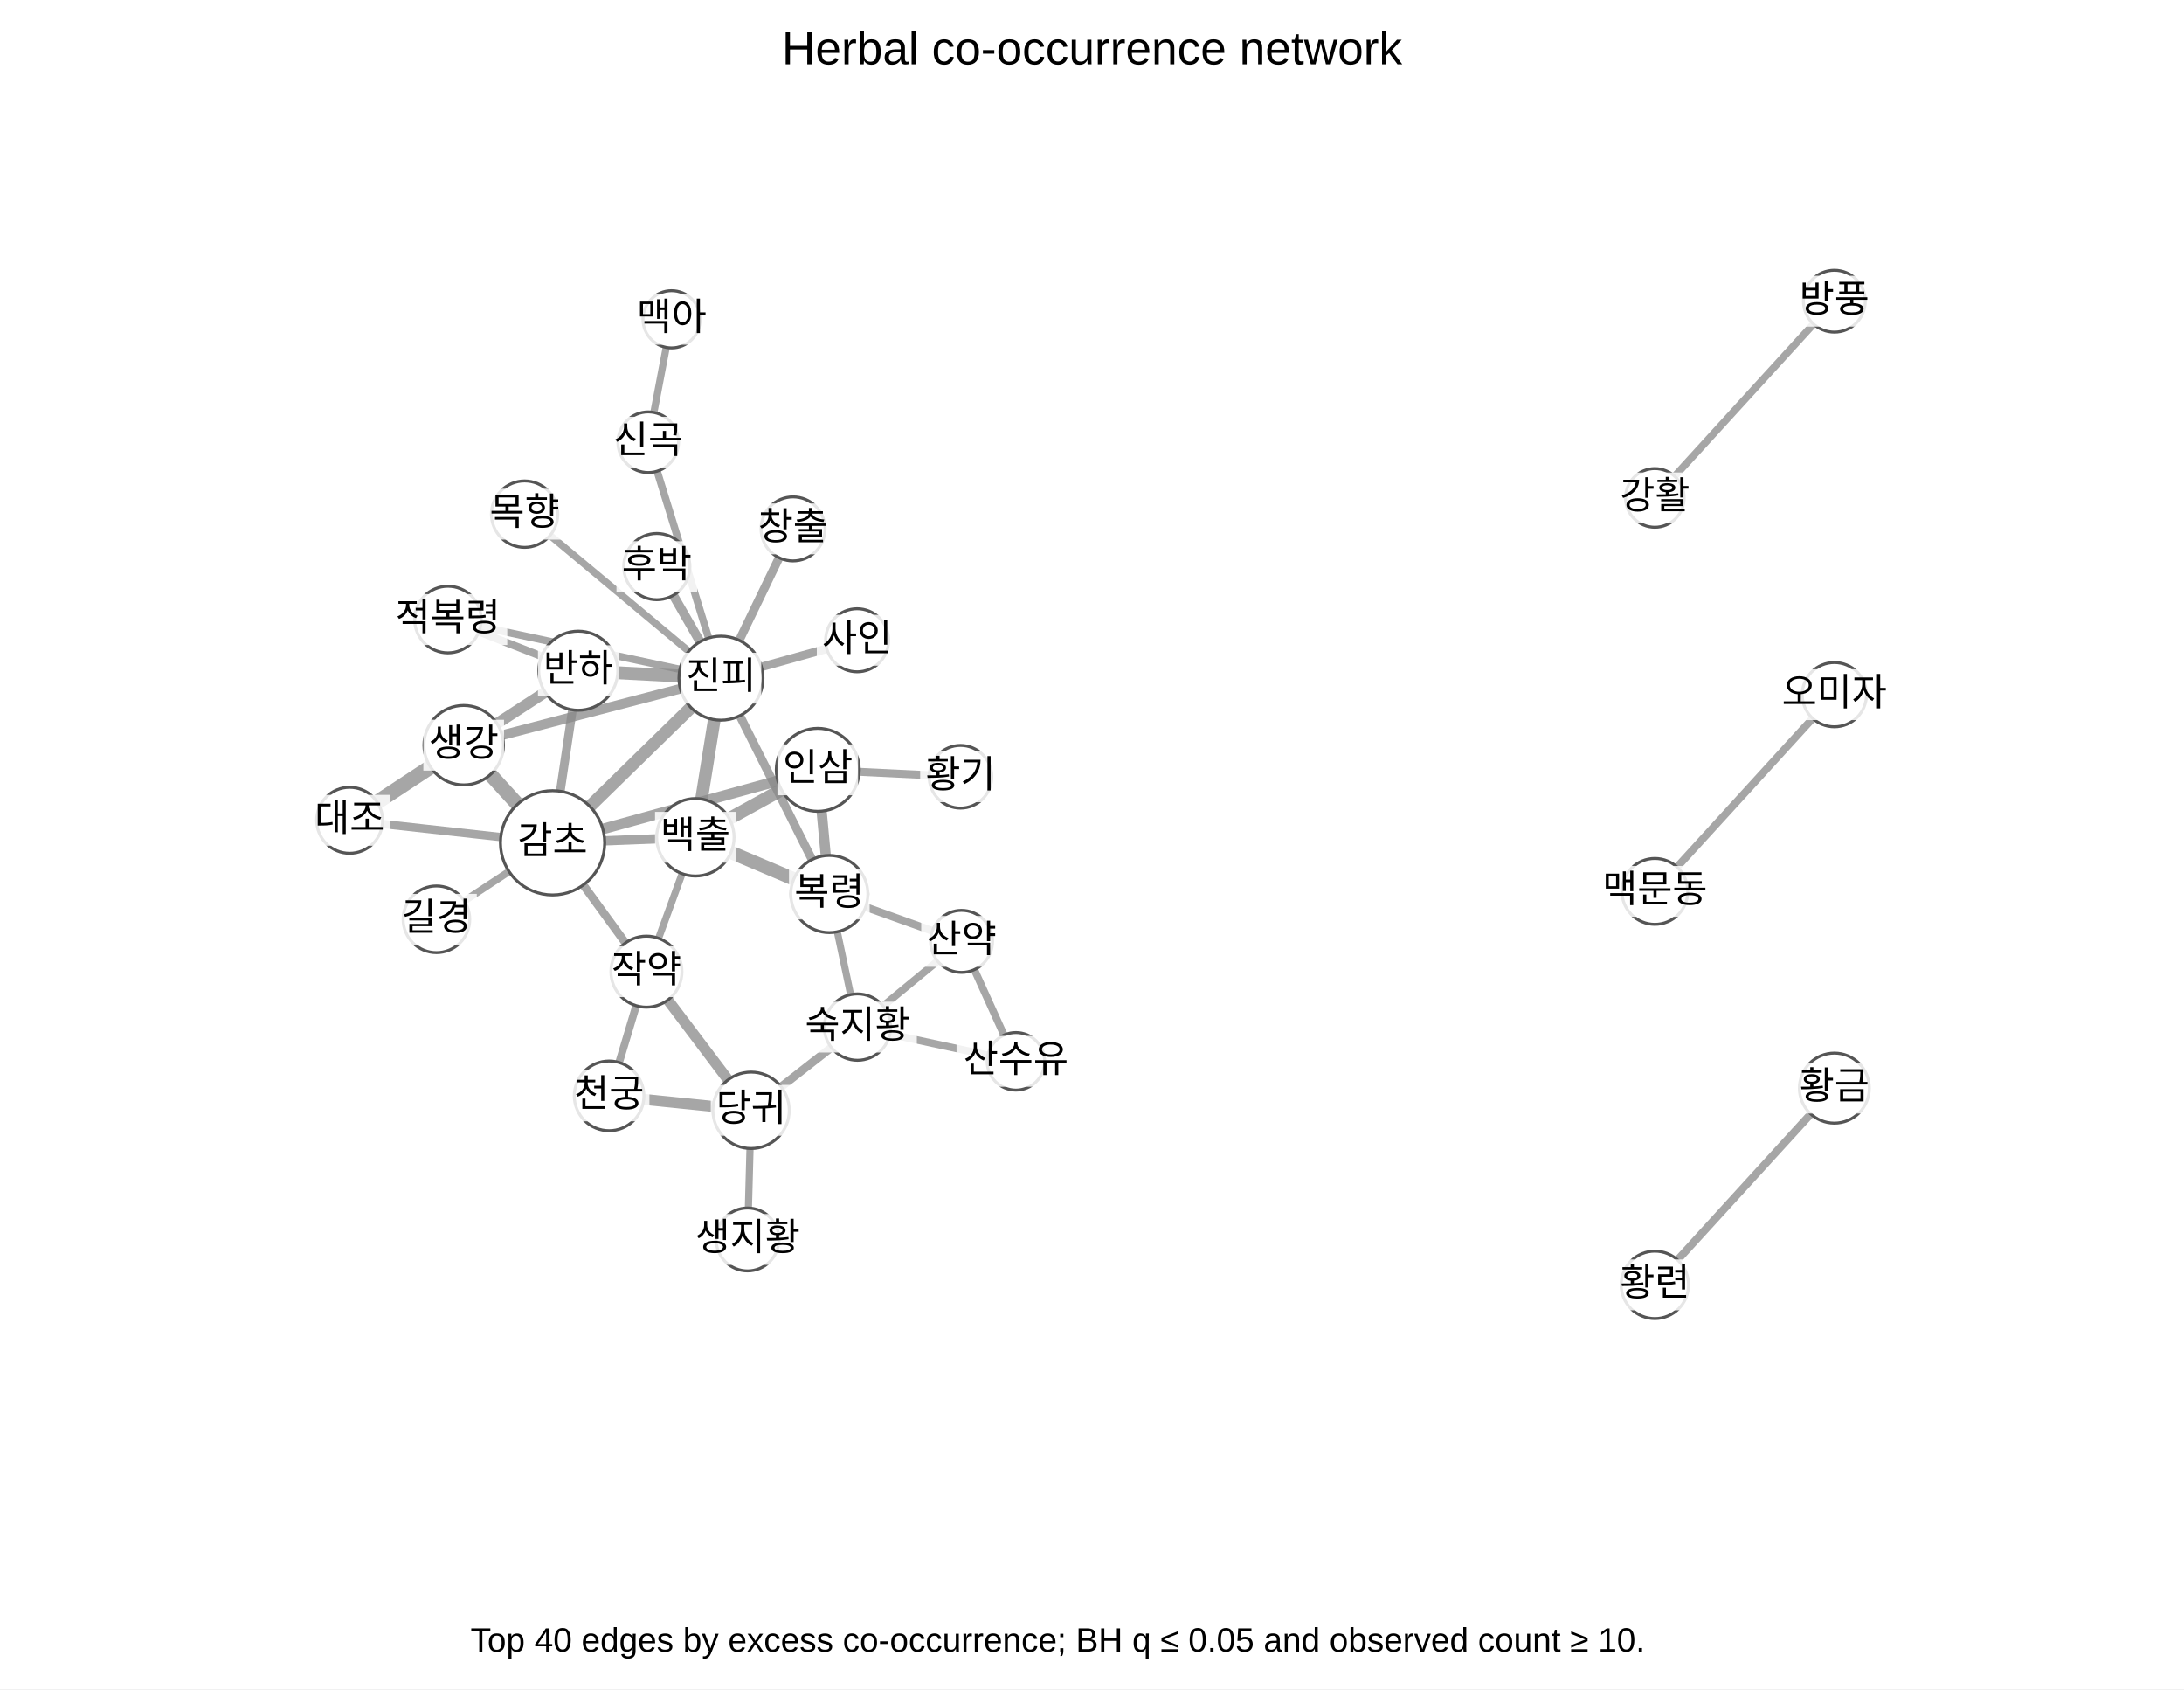
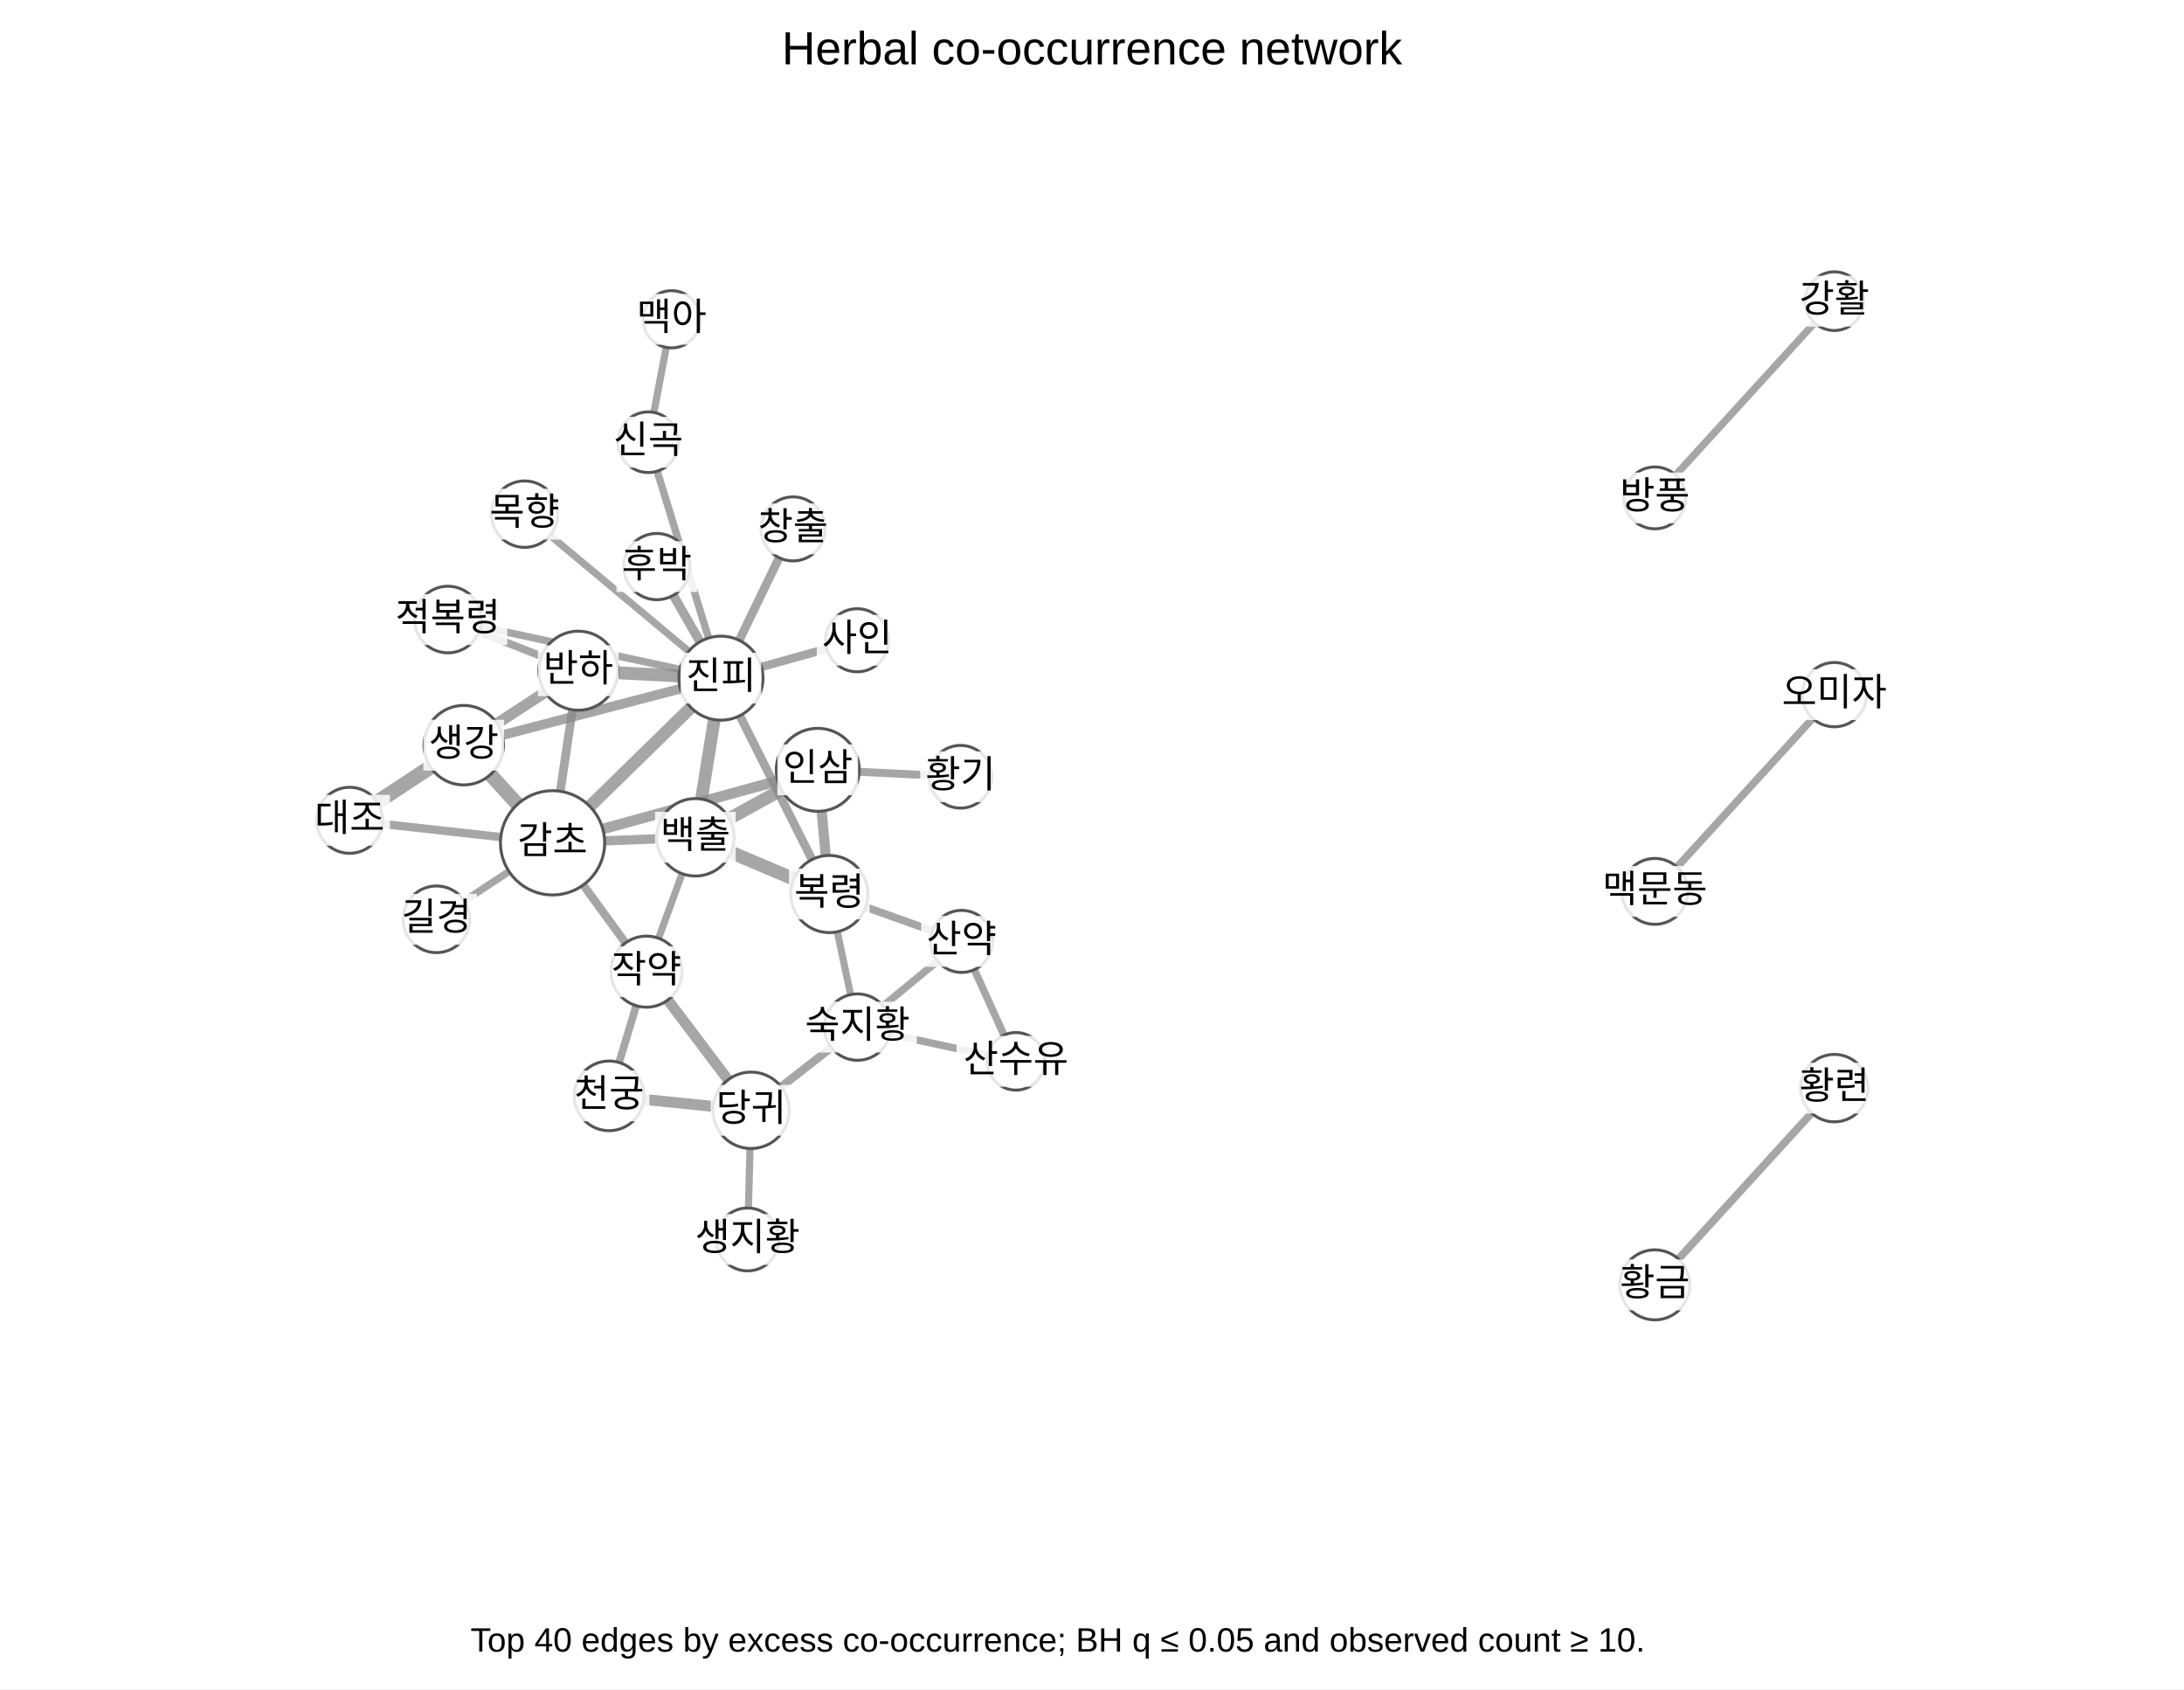
<svg xmlns="http://www.w3.org/2000/svg" width="516.6pt" height="399.452pt" viewBox="0 0 516.6 399.452" version="1.1">
  <defs>
    <style type="text/css">*{stroke-linejoin: round; stroke-linecap: butt}</style>
  </defs>
  <g id="figure_1">
    <g id="patch_1">
      <path d="M 0 399.452 L 516.6 399.452 L 516.6 0 L 0 0 z " style="fill: #ffffff" />
    </g>
    <g id="axes_1">
      <g id="LineCollection_1">
        <path d="M 82.706 193.981 L 109.681 176.218 " clip-path="url(#pf22da4b802)" style="fill: none; stroke: #888888; stroke-opacity: 0.75; stroke-width: 3.5" />
        <path d="M 82.706 193.981 L 130.704 199.308 " clip-path="url(#pf22da4b802)" style="fill: none; stroke: #888888; stroke-opacity: 0.75; stroke-width: 1.968" />
        <path d="M 109.681 176.218 L 130.704 199.308 " clip-path="url(#pf22da4b802)" style="fill: none; stroke: #888888; stroke-opacity: 0.75; stroke-width: 3.373" />
        <path d="M 109.681 176.218 L 136.786 158.605 " clip-path="url(#pf22da4b802)" style="fill: none; stroke: #888888; stroke-opacity: 0.75; stroke-width: 2.614" />
        <path d="M 109.681 176.218 L 170.536 160.366 " clip-path="url(#pf22da4b802)" style="fill: none; stroke: #888888; stroke-opacity: 0.75; stroke-width: 2.278" />
        <path d="M 130.704 199.308 L 170.536 160.366 " clip-path="url(#pf22da4b802)" style="fill: none; stroke: #888888; stroke-opacity: 0.75; stroke-width: 2.948" />
        <path d="M 130.704 199.308 L 193.435 182.044 " clip-path="url(#pf22da4b802)" style="fill: none; stroke: #888888; stroke-opacity: 0.75; stroke-width: 2.496" />
        <path d="M 130.704 199.308 L 164.481 198 " clip-path="url(#pf22da4b802)" style="fill: none; stroke: #888888; stroke-opacity: 0.75; stroke-width: 2.204" />
        <path d="M 130.704 199.308 L 136.786 158.605 " clip-path="url(#pf22da4b802)" style="fill: none; stroke: #888888; stroke-opacity: 0.75; stroke-width: 2.058" />
        <path d="M 130.704 199.308 L 152.905 229.772 " clip-path="url(#pf22da4b802)" style="fill: none; stroke: #888888; stroke-opacity: 0.75; stroke-width: 1.947" />
        <path d="M 130.704 199.308 L 103.238 217.391 " clip-path="url(#pf22da4b802)" style="fill: none; stroke: #888888; stroke-opacity: 0.75; stroke-width: 1.705" />
        <path d="M 164.481 198 L 196.168 211.412 " clip-path="url(#pf22da4b802)" style="fill: none; stroke: #888888; stroke-opacity: 0.75; stroke-width: 3.174" />
        <path d="M 164.481 198 L 193.435 182.044 " clip-path="url(#pf22da4b802)" style="fill: none; stroke: #888888; stroke-opacity: 0.75; stroke-width: 3.03" />
        <path d="M 164.481 198 L 170.536 160.366 " clip-path="url(#pf22da4b802)" style="fill: none; stroke: #888888; stroke-opacity: 0.75; stroke-width: 2.989" />
        <path d="M 164.481 198 L 152.905 229.772 " clip-path="url(#pf22da4b802)" style="fill: none; stroke: #888888; stroke-opacity: 0.75; stroke-width: 1.674" />
        <path d="M 196.168 211.412 L 193.435 182.044 " clip-path="url(#pf22da4b802)" style="fill: none; stroke: #888888; stroke-opacity: 0.75; stroke-width: 2.408" />
        <path d="M 196.168 211.412 L 170.536 160.366 " clip-path="url(#pf22da4b802)" style="fill: none; stroke: #888888; stroke-opacity: 0.75; stroke-width: 2.034" />
        <path d="M 196.168 211.412 L 227.441 222.612 " clip-path="url(#pf22da4b802)" style="fill: none; stroke: #888888; stroke-opacity: 0.75; stroke-width: 1.832" />
        <path d="M 196.168 211.412 L 202.826 242.884 " clip-path="url(#pf22da4b802)" style="fill: none; stroke: #888888; stroke-opacity: 0.75; stroke-width: 1.674" />
        <path d="M 136.786 158.605 L 170.536 160.366 " clip-path="url(#pf22da4b802)" style="fill: none; stroke: #888888; stroke-opacity: 0.75; stroke-width: 3.051" />
        <path d="M 136.786 158.605 L 105.948 146.505 " clip-path="url(#pf22da4b802)" style="fill: none; stroke: #888888; stroke-opacity: 0.75; stroke-width: 1.829" />
        <path d="M 170.536 160.366 L 155.36 133.985 " clip-path="url(#pf22da4b802)" style="fill: none; stroke: #888888; stroke-opacity: 0.75; stroke-width: 2.187" />
        <path d="M 170.536 160.366 L 187.585 125.07 " clip-path="url(#pf22da4b802)" style="fill: none; stroke: #888888; stroke-opacity: 0.75; stroke-width: 2.041" />
        <path d="M 170.536 160.366 L 202.745 151.407 " clip-path="url(#pf22da4b802)" style="fill: none; stroke: #888888; stroke-opacity: 0.75; stroke-width: 2.005" />
        <path d="M 170.536 160.366 L 153.328 104.573 " clip-path="url(#pf22da4b802)" style="fill: none; stroke: #888888; stroke-opacity: 0.75; stroke-width: 1.757" />
        <path d="M 170.536 160.366 L 105.948 146.505 " clip-path="url(#pf22da4b802)" style="fill: none; stroke: #888888; stroke-opacity: 0.75; stroke-width: 1.741" />
        <path d="M 170.536 160.366 L 124.087 121.585 " clip-path="url(#pf22da4b802)" style="fill: none; stroke: #888888; stroke-opacity: 0.75; stroke-width: 1.686" />
        <path d="M 193.435 182.044 L 227.193 183.682 " clip-path="url(#pf22da4b802)" style="fill: none; stroke: #888888; stroke-opacity: 0.75; stroke-width: 1.88" />
        <path d="M 177.658 262.558 L 144.076 259.142 " clip-path="url(#pf22da4b802)" style="fill: none; stroke: #888888; stroke-opacity: 0.75; stroke-width: 2.582" />
        <path d="M 177.658 262.558 L 152.905 229.772 " clip-path="url(#pf22da4b802)" style="fill: none; stroke: #888888; stroke-opacity: 0.75; stroke-width: 2.528" />
        <path d="M 177.658 262.558 L 202.826 242.884 " clip-path="url(#pf22da4b802)" style="fill: none; stroke: #888888; stroke-opacity: 0.75; stroke-width: 1.953" />
        <path d="M 177.658 262.558 L 176.822 293.098 " clip-path="url(#pf22da4b802)" style="fill: none; stroke: #888888; stroke-opacity: 0.75; stroke-width: 1.696" />
        <path d="M 144.076 259.142 L 152.905 229.772 " clip-path="url(#pf22da4b802)" style="fill: none; stroke: #888888; stroke-opacity: 0.75; stroke-width: 1.818" />
        <path d="M 202.826 242.884 L 240.297 250.976 " clip-path="url(#pf22da4b802)" style="fill: none; stroke: #888888; stroke-opacity: 0.75; stroke-width: 1.759" />
        <path d="M 202.826 242.884 L 227.441 222.612 " clip-path="url(#pf22da4b802)" style="fill: none; stroke: #888888; stroke-opacity: 0.75; stroke-width: 1.757" />
-         <path d="M 433.894 257.313 L 391.435 303.836 " clip-path="url(#pf22da4b802)" style="fill: none; stroke: #888888; stroke-opacity: 0.75; stroke-width: 1.838" />
+         <path d="M 391.435 303.836 L 433.894 257.313 " clip-path="url(#pf22da4b802)" style="fill: none; stroke: #888888; stroke-opacity: 0.75; stroke-width: 1.838" />
        <path d="M 227.441 222.612 L 240.297 250.976 " clip-path="url(#pf22da4b802)" style="fill: none; stroke: #888888; stroke-opacity: 0.75; stroke-width: 1.761" />
        <path d="M 391.435 210.79 L 433.894 164.267 " clip-path="url(#pf22da4b802)" style="fill: none; stroke: #888888; stroke-opacity: 0.75; stroke-width: 1.792" />
        <path d="M 153.328 104.573 L 158.854 75.505 " clip-path="url(#pf22da4b802)" style="fill: none; stroke: #888888; stroke-opacity: 0.75; stroke-width: 1.699" />
-         <path d="M 391.435 117.744 L 433.894 71.221 " clip-path="url(#pf22da4b802)" style="fill: none; stroke: #888888; stroke-opacity: 0.75; stroke-width: 1.734" />
+         <path d="M 433.894 71.221 L 391.435 117.744 " clip-path="url(#pf22da4b802)" style="fill: none; stroke: #888888; stroke-opacity: 0.75; stroke-width: 1.734" />
      </g>
      <g id="PathCollection_1">
        <path d="M 82.706 201.785 C 84.775 201.785 86.761 200.963 88.224 199.499 C 89.688 198.036 90.51 196.05 90.51 193.981 C 90.51 191.911 89.688 189.926 88.224 188.462 C 86.761 186.999 84.775 186.176 82.706 186.176 C 80.636 186.176 78.651 186.999 77.187 188.462 C 75.724 189.926 74.901 191.911 74.901 193.981 C 74.901 196.05 75.724 198.036 77.187 199.499 C 78.651 200.963 80.636 201.785 82.706 201.785 z " clip-path="url(#pf22da4b802)" style="fill: #ffffff; stroke: #555555; stroke-width: 0.7" />
        <path d="M 109.681 185.617 C 112.174 185.617 114.565 184.627 116.327 182.864 C 118.09 181.101 119.08 178.71 119.08 176.218 C 119.08 173.725 118.09 171.334 116.327 169.571 C 114.565 167.809 112.174 166.818 109.681 166.818 C 107.188 166.818 104.797 167.809 103.035 169.571 C 101.272 171.334 100.282 173.725 100.282 176.218 C 100.282 178.71 101.272 181.101 103.035 182.864 C 104.797 184.627 107.188 185.617 109.681 185.617 z " clip-path="url(#pf22da4b802)" style="fill: #ffffff; stroke: #555555; stroke-width: 0.7" />
        <path d="M 130.704 211.639 C 133.974 211.639 137.111 210.34 139.424 208.027 C 141.736 205.715 143.035 202.578 143.035 199.308 C 143.035 196.037 141.736 192.9 139.424 190.588 C 137.111 188.275 133.974 186.976 130.704 186.976 C 127.433 186.976 124.296 188.275 121.984 190.588 C 119.671 192.9 118.372 196.037 118.372 199.308 C 118.372 202.578 119.671 205.715 121.984 208.027 C 124.296 210.34 127.433 211.639 130.704 211.639 z " clip-path="url(#pf22da4b802)" style="fill: #ffffff; stroke: #555555; stroke-width: 0.7" />
        <path d="M 164.481 207.158 C 166.909 207.158 169.239 206.193 170.956 204.475 C 172.674 202.758 173.639 200.428 173.639 198 C 173.639 195.571 172.674 193.242 170.956 191.524 C 169.239 189.807 166.909 188.842 164.481 188.842 C 162.052 188.842 159.722 189.807 158.005 191.524 C 156.288 193.242 155.323 195.571 155.323 198 C 155.323 200.428 156.288 202.758 158.005 204.475 C 159.722 206.193 162.052 207.158 164.481 207.158 z " clip-path="url(#pf22da4b802)" style="fill: #ffffff; stroke: #555555; stroke-width: 0.7" />
        <path d="M 196.168 220.534 C 198.587 220.534 200.907 219.572 202.618 217.862 C 204.328 216.152 205.289 213.831 205.289 211.412 C 205.289 208.993 204.328 206.673 202.618 204.963 C 200.907 203.252 198.587 202.291 196.168 202.291 C 193.749 202.291 191.429 203.252 189.718 204.963 C 188.008 206.673 187.047 208.993 187.047 211.412 C 187.047 213.831 188.008 216.152 189.718 217.862 C 191.429 219.572 193.749 220.534 196.168 220.534 z " clip-path="url(#pf22da4b802)" style="fill: #ffffff; stroke: #555555; stroke-width: 0.7" />
        <path d="M 136.786 167.957 C 139.266 167.957 141.645 166.971 143.399 165.218 C 145.152 163.464 146.138 161.085 146.138 158.605 C 146.138 156.125 145.152 153.746 143.399 151.993 C 141.645 150.239 139.266 149.254 136.786 149.254 C 134.306 149.254 131.927 150.239 130.174 151.993 C 128.42 153.746 127.435 156.125 127.435 158.605 C 127.435 161.085 128.42 163.464 130.174 165.218 C 131.927 166.971 134.306 167.957 136.786 167.957 z " clip-path="url(#pf22da4b802)" style="fill: #ffffff; stroke: #555555; stroke-width: 0.7" />
        <path d="M 170.536 170.304 C 173.172 170.304 175.7 169.257 177.563 167.394 C 179.427 165.53 180.474 163.002 180.474 160.366 C 180.474 157.731 179.427 155.203 177.563 153.339 C 175.7 151.476 173.172 150.429 170.536 150.429 C 167.901 150.429 165.373 151.476 163.509 153.339 C 161.645 155.203 160.598 157.731 160.598 160.366 C 160.598 163.002 161.645 165.53 163.509 167.394 C 165.373 169.257 167.901 170.304 170.536 170.304 z " clip-path="url(#pf22da4b802)" style="fill: #ffffff; stroke: #555555; stroke-width: 0.7" />
        <path d="M 193.435 191.857 C 196.038 191.857 198.534 190.823 200.374 188.983 C 202.214 187.143 203.248 184.647 203.248 182.044 C 203.248 179.442 202.214 176.946 200.374 175.105 C 198.534 173.265 196.038 172.231 193.435 172.231 C 190.833 172.231 188.337 173.265 186.496 175.105 C 184.656 176.946 183.622 179.442 183.622 182.044 C 183.622 184.647 184.656 187.143 186.496 188.983 C 188.337 190.823 190.833 191.857 193.435 191.857 z " clip-path="url(#pf22da4b802)" style="fill: #ffffff; stroke: #555555; stroke-width: 0.7" />
        <path d="M 177.658 271.593 C 180.054 271.593 182.352 270.641 184.047 268.947 C 185.741 267.252 186.693 264.954 186.693 262.558 C 186.693 260.162 185.741 257.864 184.047 256.17 C 182.352 254.475 180.054 253.523 177.658 253.523 C 175.262 253.523 172.964 254.475 171.27 256.17 C 169.575 257.864 168.623 260.162 168.623 262.558 C 168.623 264.954 169.575 267.252 171.27 268.947 C 172.964 270.641 175.262 271.593 177.658 271.593 z " clip-path="url(#pf22da4b802)" style="fill: #ffffff; stroke: #555555; stroke-width: 0.7" />
        <path d="M 144.076 267.38 C 146.26 267.38 148.356 266.512 149.9 264.967 C 151.445 263.422 152.313 261.327 152.313 259.142 C 152.313 256.958 151.445 254.863 149.9 253.318 C 148.356 251.773 146.26 250.905 144.076 250.905 C 141.891 250.905 139.796 251.773 138.251 253.318 C 136.706 254.863 135.839 256.958 135.839 259.142 C 135.839 261.327 136.706 263.422 138.251 264.967 C 139.796 266.512 141.891 267.38 144.076 267.38 z " clip-path="url(#pf22da4b802)" style="fill: #ffffff; stroke: #555555; stroke-width: 0.7" />
        <path d="M 152.905 238.177 C 155.134 238.177 157.272 237.291 158.848 235.715 C 160.425 234.139 161.31 232.001 161.31 229.772 C 161.31 227.543 160.425 225.404 158.848 223.828 C 157.272 222.252 155.134 221.366 152.905 221.366 C 150.676 221.366 148.538 222.252 146.961 223.828 C 145.385 225.404 144.5 227.543 144.5 229.772 C 144.5 232.001 145.385 234.139 146.961 235.715 C 148.538 237.291 150.676 238.177 152.905 238.177 z " clip-path="url(#pf22da4b802)" style="fill: #ffffff; stroke: #555555; stroke-width: 0.7" />
        <path d="M 155.36 141.818 C 157.437 141.818 159.429 140.992 160.898 139.523 C 162.367 138.055 163.193 136.062 163.193 133.985 C 163.193 131.907 162.367 129.915 160.898 128.446 C 159.429 126.977 157.437 126.152 155.36 126.152 C 153.282 126.152 151.29 126.977 149.821 128.446 C 148.352 129.915 147.527 131.907 147.527 133.985 C 147.527 136.062 148.352 138.055 149.821 139.523 C 151.29 140.992 153.282 141.818 155.36 141.818 z " clip-path="url(#pf22da4b802)" style="fill: #ffffff; stroke: #555555; stroke-width: 0.7" />
        <path d="M 187.585 132.641 C 189.593 132.641 191.519 131.843 192.939 130.424 C 194.359 129.004 195.156 127.078 195.156 125.07 C 195.156 123.062 194.359 121.136 192.939 119.716 C 191.519 118.296 189.593 117.499 187.585 117.499 C 185.577 117.499 183.651 118.296 182.232 119.716 C 180.812 121.136 180.014 123.062 180.014 125.07 C 180.014 127.078 180.812 129.004 182.232 130.424 C 183.651 131.843 185.577 132.641 187.585 132.641 z " clip-path="url(#pf22da4b802)" style="fill: #ffffff; stroke: #555555; stroke-width: 0.7" />
        <path d="M 202.745 158.866 C 204.724 158.866 206.621 158.08 208.02 156.681 C 209.419 155.282 210.205 153.385 210.205 151.407 C 210.205 149.428 209.419 147.531 208.02 146.132 C 206.621 144.733 204.724 143.947 202.745 143.947 C 200.767 143.947 198.87 144.733 197.471 146.132 C 196.072 147.531 195.286 149.428 195.286 151.407 C 195.286 153.385 196.072 155.282 197.471 156.681 C 198.87 158.08 200.767 158.866 202.745 158.866 z " clip-path="url(#pf22da4b802)" style="fill: #ffffff; stroke: #555555; stroke-width: 0.7" />
        <path d="M 202.826 250.731 C 204.908 250.731 206.904 249.904 208.375 248.432 C 209.847 246.961 210.674 244.965 210.674 242.884 C 210.674 240.802 209.847 238.806 208.375 237.335 C 206.904 235.863 204.908 235.036 202.826 235.036 C 200.745 235.036 198.749 235.863 197.278 237.335 C 195.806 238.806 194.979 240.802 194.979 242.884 C 194.979 244.965 195.806 246.961 197.278 248.432 C 198.749 249.904 200.745 250.731 202.826 250.731 z " clip-path="url(#pf22da4b802)" style="fill: #ffffff; stroke: #555555; stroke-width: 0.7" />
        <path d="M 227.193 191.097 C 229.16 191.097 231.046 190.315 232.436 188.925 C 233.826 187.535 234.608 185.649 234.608 183.682 C 234.608 181.716 233.826 179.83 232.436 178.44 C 231.046 177.049 229.16 176.268 227.193 176.268 C 225.227 176.268 223.341 177.049 221.951 178.44 C 220.56 179.83 219.779 181.716 219.779 183.682 C 219.779 185.649 220.56 187.535 221.951 188.925 C 223.341 190.315 225.227 191.097 227.193 191.097 z " clip-path="url(#pf22da4b802)" style="fill: #ffffff; stroke: #555555; stroke-width: 0.7" />
-         <path d="M 433.894 265.591 C 436.09 265.591 438.195 264.719 439.748 263.166 C 441.3 261.614 442.172 259.508 442.172 257.313 C 442.172 255.118 441.3 253.012 439.748 251.46 C 438.195 249.907 436.09 249.035 433.894 249.035 C 431.699 249.035 429.593 249.907 428.041 251.46 C 426.489 253.012 425.617 255.118 425.617 257.313 C 425.617 259.508 426.489 261.614 428.041 263.166 C 429.593 264.719 431.699 265.591 433.894 265.591 z " clip-path="url(#pf22da4b802)" style="fill: #ffffff; stroke: #555555; stroke-width: 0.7" />
-         <path d="M 391.435 311.811 C 393.55 311.811 395.578 310.97 397.074 309.475 C 398.569 307.979 399.409 305.951 399.409 303.836 C 399.409 301.721 398.569 299.693 397.074 298.197 C 395.578 296.702 393.55 295.861 391.435 295.861 C 389.32 295.861 387.291 296.702 385.796 298.197 C 384.3 299.693 383.46 301.721 383.46 303.836 C 383.46 305.951 384.3 307.979 385.796 309.475 C 387.291 310.97 389.32 311.811 391.435 311.811 z " clip-path="url(#pf22da4b802)" style="fill: #ffffff; stroke: #555555; stroke-width: 0.7" />
+         <path d="M 391.435 312.114 C 393.63 312.114 395.736 311.242 397.288 309.689 C 398.84 308.137 399.713 306.031 399.713 303.836 C 399.713 301.641 398.84 299.535 397.288 297.983 C 395.736 296.43 393.63 295.558 391.435 295.558 C 389.239 295.558 387.134 296.43 385.581 297.983 C 384.029 299.535 383.157 301.641 383.157 303.836 C 383.157 306.031 384.029 308.137 385.581 309.689 C 387.134 311.242 389.239 312.114 391.435 312.114 z " clip-path="url(#pf22da4b802)" style="fill: #ffffff; stroke: #555555; stroke-width: 0.7" />
+         <path d="M 433.894 265.288 C 436.009 265.288 438.038 264.447 439.533 262.952 C 441.029 261.456 441.869 259.428 441.869 257.313 C 441.869 255.198 441.029 253.169 439.533 251.674 C 438.038 250.179 436.009 249.338 433.894 249.338 C 431.78 249.338 429.751 250.179 428.255 251.674 C 426.76 253.169 425.92 255.198 425.92 257.313 C 425.92 259.428 426.76 261.456 428.255 262.952 C 429.751 264.447 431.78 265.288 433.894 265.288 z " clip-path="url(#pf22da4b802)" style="fill: #ffffff; stroke: #555555; stroke-width: 0.7" />
        <path d="M 227.441 229.95 C 229.387 229.95 231.253 229.177 232.63 227.801 C 234.006 226.425 234.779 224.558 234.779 222.612 C 234.779 220.666 234.006 218.799 232.63 217.423 C 231.253 216.047 229.387 215.274 227.441 215.274 C 225.494 215.274 223.628 216.047 222.252 217.423 C 220.875 218.799 220.102 220.666 220.102 222.612 C 220.102 224.558 220.875 226.425 222.252 227.801 C 223.628 229.177 225.494 229.95 227.441 229.95 z " clip-path="url(#pf22da4b802)" style="fill: #ffffff; stroke: #555555; stroke-width: 0.7" />
        <path d="M 105.948 154.381 C 108.036 154.381 110.04 153.551 111.517 152.074 C 112.994 150.598 113.823 148.594 113.823 146.505 C 113.823 144.417 112.994 142.413 111.517 140.936 C 110.04 139.46 108.036 138.63 105.948 138.63 C 103.859 138.63 101.856 139.46 100.379 140.936 C 98.902 142.413 98.072 144.417 98.072 146.505 C 98.072 148.594 98.902 150.598 100.379 152.074 C 101.856 153.551 103.859 154.381 105.948 154.381 z " clip-path="url(#pf22da4b802)" style="fill: #ffffff; stroke: #555555; stroke-width: 0.7" />
        <path d="M 391.435 218.58 C 393.501 218.58 395.482 217.759 396.943 216.298 C 398.404 214.837 399.225 212.856 399.225 210.79 C 399.225 208.724 398.404 206.742 396.943 205.282 C 395.482 203.821 393.501 203 391.435 203 C 389.369 203 387.387 203.821 385.926 205.282 C 384.466 206.742 383.645 208.724 383.645 210.79 C 383.645 212.856 384.466 214.837 385.926 216.298 C 387.387 217.759 389.369 218.58 391.435 218.58 z " clip-path="url(#pf22da4b802)" style="fill: #ffffff; stroke: #555555; stroke-width: 0.7" />
        <path d="M 433.894 171.868 C 435.91 171.868 437.844 171.067 439.269 169.641 C 440.694 168.216 441.495 166.283 441.495 164.267 C 441.495 162.251 440.694 160.318 439.269 158.892 C 437.844 157.467 435.91 156.666 433.894 156.666 C 431.879 156.666 429.945 157.467 428.52 158.892 C 427.095 160.318 426.294 162.251 426.294 164.267 C 426.294 166.283 427.095 168.216 428.52 169.641 C 429.945 171.067 431.879 171.868 433.894 171.868 z " clip-path="url(#pf22da4b802)" style="fill: #ffffff; stroke: #555555; stroke-width: 0.7" />
        <path d="M 240.297 257.784 C 242.103 257.784 243.835 257.066 245.111 255.79 C 246.388 254.513 247.105 252.781 247.105 250.976 C 247.105 249.17 246.388 247.439 245.111 246.162 C 243.835 244.885 242.103 244.168 240.297 244.168 C 238.492 244.168 236.76 244.885 235.483 246.162 C 234.207 247.439 233.489 249.17 233.489 250.976 C 233.489 252.781 234.207 254.513 235.483 255.79 C 236.76 257.066 238.492 257.784 240.297 257.784 z " clip-path="url(#pf22da4b802)" style="fill: #ffffff; stroke: #555555; stroke-width: 0.7" />
        <path d="M 153.328 111.742 C 155.229 111.742 157.052 110.987 158.397 109.642 C 159.741 108.298 160.496 106.474 160.496 104.573 C 160.496 102.672 159.741 100.849 158.397 99.504 C 157.052 98.16 155.229 97.405 153.328 97.405 C 151.427 97.405 149.603 98.16 148.259 99.504 C 146.914 100.849 146.159 102.672 146.159 104.573 C 146.159 106.474 146.914 108.298 148.259 109.642 C 149.603 110.987 151.427 111.742 153.328 111.742 z " clip-path="url(#pf22da4b802)" style="fill: #ffffff; stroke: #555555; stroke-width: 0.7" />
-         <path d="M 391.435 124.682 C 393.275 124.682 395.04 123.951 396.341 122.65 C 397.642 121.349 398.373 119.584 398.373 117.744 C 398.373 115.904 397.642 114.139 396.341 112.838 C 395.04 111.536 393.275 110.805 391.435 110.805 C 389.595 110.805 387.83 111.536 386.529 112.838 C 385.228 114.139 384.496 115.904 384.496 117.744 C 384.496 119.584 385.228 121.349 386.529 122.65 C 387.83 123.951 389.595 124.682 391.435 124.682 z " clip-path="url(#pf22da4b802)" style="fill: #ffffff; stroke: #555555; stroke-width: 0.7" />
-         <path d="M 433.894 78.536 C 435.834 78.536 437.695 77.765 439.067 76.393 C 440.439 75.022 441.21 73.161 441.21 71.221 C 441.21 69.281 440.439 67.42 439.067 66.048 C 437.695 64.676 435.834 63.905 433.894 63.905 C 431.954 63.905 430.093 64.676 428.722 66.048 C 427.35 67.42 426.579 69.281 426.579 71.221 C 426.579 73.161 427.35 75.022 428.722 76.393 C 430.093 77.765 431.954 78.536 433.894 78.536 z " clip-path="url(#pf22da4b802)" style="fill: #ffffff; stroke: #555555; stroke-width: 0.7" />
+         <path d="M 433.894 78.159 C 435.734 78.159 437.499 77.428 438.801 76.127 C 440.102 74.826 440.833 73.061 440.833 71.221 C 440.833 69.381 440.102 67.616 438.801 66.315 C 437.499 65.013 435.734 64.282 433.894 64.282 C 432.054 64.282 430.289 65.013 428.988 66.315 C 427.687 67.616 426.956 69.381 426.956 71.221 C 426.956 73.061 427.687 74.826 428.988 76.127 C 430.289 77.428 432.054 78.159 433.894 78.159 z " clip-path="url(#pf22da4b802)" style="fill: #ffffff; stroke: #555555; stroke-width: 0.7" />
+         <path d="M 391.435 125.059 C 393.375 125.059 395.236 124.288 396.608 122.916 C 397.979 121.545 398.75 119.684 398.75 117.744 C 398.75 115.804 397.979 113.943 396.608 112.571 C 395.236 111.199 393.375 110.428 391.435 110.428 C 389.495 110.428 387.634 111.199 386.262 112.571 C 384.89 113.943 384.119 115.804 384.119 117.744 C 384.119 119.684 384.89 121.545 386.262 122.916 C 387.634 124.288 389.495 125.059 391.435 125.059 z " clip-path="url(#pf22da4b802)" style="fill: #ffffff; stroke: #555555; stroke-width: 0.7" />
        <path d="M 103.238 225.274 C 105.328 225.274 107.334 224.443 108.812 222.965 C 110.29 221.486 111.121 219.481 111.121 217.391 C 111.121 215.3 110.29 213.295 108.812 211.817 C 107.334 210.338 105.328 209.508 103.238 209.508 C 101.147 209.508 99.142 210.338 97.664 211.817 C 96.186 213.295 95.355 215.3 95.355 217.391 C 95.355 219.481 96.186 221.486 97.664 222.965 C 99.142 224.443 101.147 225.274 103.238 225.274 z " clip-path="url(#pf22da4b802)" style="fill: #ffffff; stroke: #555555; stroke-width: 0.7" />
        <path d="M 158.854 82.272 C 160.648 82.272 162.37 81.559 163.639 80.29 C 164.908 79.021 165.621 77.299 165.621 75.505 C 165.621 73.71 164.908 71.989 163.639 70.72 C 162.37 69.451 160.648 68.738 158.854 68.738 C 157.059 68.738 155.338 69.451 154.069 70.72 C 152.8 71.989 152.087 73.71 152.087 75.505 C 152.087 77.299 152.8 79.021 154.069 80.29 C 155.338 81.559 157.059 82.272 158.854 82.272 z " clip-path="url(#pf22da4b802)" style="fill: #ffffff; stroke: #555555; stroke-width: 0.7" />
        <path d="M 176.822 300.535 C 178.794 300.535 180.686 299.751 182.081 298.357 C 183.475 296.962 184.259 295.07 184.259 293.098 C 184.259 291.126 183.475 289.234 182.081 287.839 C 180.686 286.445 178.794 285.661 176.822 285.661 C 174.85 285.661 172.958 286.445 171.563 287.839 C 170.169 289.234 169.385 291.126 169.385 293.098 C 169.385 295.07 170.169 296.962 171.563 298.357 C 172.958 299.751 174.85 300.535 176.822 300.535 z " clip-path="url(#pf22da4b802)" style="fill: #ffffff; stroke: #555555; stroke-width: 0.7" />
        <path d="M 124.087 129.44 C 126.17 129.44 128.168 128.612 129.641 127.139 C 131.113 125.666 131.941 123.668 131.941 121.585 C 131.941 119.502 131.113 117.504 129.641 116.032 C 128.168 114.559 126.17 113.731 124.087 113.731 C 122.004 113.731 120.006 114.559 118.533 116.032 C 117.06 117.504 116.232 119.502 116.232 121.585 C 116.232 123.668 117.06 125.666 118.533 127.139 C 120.006 128.612 122.004 129.44 124.087 129.44 z " clip-path="url(#pf22da4b802)" style="fill: #ffffff; stroke: #555555; stroke-width: 0.7" />
      </g>
      <g id="text_1">
        <g id="patch_2">
          <path d="M 73.166 199.993 L 92.246 199.993 L 92.246 187.969 L 73.166 187.969 z " clip-path="url(#pf22da4b802)" style="fill: #ffffff; opacity: 0.85" />
        </g>
        <g clip-path="url(#pf22da4b802)">
          <text style="font-size: 9px; font-family: 'AppleGothic'; text-anchor: middle" x="82.706" y="196.528" transform="rotate(-0 82.70559 196.5278)">대조</text>
        </g>
      </g>
      <g id="text_2">
        <g id="patch_3">
          <path d="M 100.141 182.23 L 119.221 182.23 L 119.221 170.206 L 100.141 170.206 z " clip-path="url(#pf22da4b802)" style="fill: #ffffff; opacity: 0.85" />
        </g>
        <g clip-path="url(#pf22da4b802)">
          <text style="font-size: 9px; font-family: 'AppleGothic'; text-anchor: middle" x="109.681" y="178.765" transform="rotate(-0 109.681 178.7647)">생강</text>
        </g>
      </g>
      <g id="text_3">
        <g id="patch_4">
          <path d="M 121.164 205.32 L 140.244 205.32 L 140.244 193.296 L 121.164 193.296 z " clip-path="url(#pf22da4b802)" style="fill: #ffffff; opacity: 0.85" />
        </g>
        <g clip-path="url(#pf22da4b802)">
          <text style="font-size: 9px; font-family: 'AppleGothic'; text-anchor: middle" x="130.704" y="201.855" transform="rotate(-0 130.7037 201.8546)">감초</text>
        </g>
      </g>
      <g id="text_4">
        <g id="patch_5">
          <path d="M 154.941 204.012 L 174.021 204.012 L 174.021 191.988 L 154.941 191.988 z " clip-path="url(#pf22da4b802)" style="fill: #ffffff; opacity: 0.85" />
        </g>
        <g clip-path="url(#pf22da4b802)">
          <text style="font-size: 9px; font-family: 'AppleGothic'; text-anchor: middle" x="164.481" y="200.547" transform="rotate(-0 164.4807 200.5468)">백출</text>
        </g>
      </g>
      <g id="text_5">
        <g id="patch_6">
          <path d="M 186.628 217.424 L 205.708 217.424 L 205.708 205.4 L 186.628 205.4 z " clip-path="url(#pf22da4b802)" style="fill: #ffffff; opacity: 0.85" />
        </g>
        <g clip-path="url(#pf22da4b802)">
          <text style="font-size: 9px; font-family: 'AppleGothic'; text-anchor: middle" x="196.168" y="213.959" transform="rotate(-0 196.168 213.9594)">복령</text>
        </g>
      </g>
      <g id="text_6">
        <g id="patch_7">
          <path d="M 127.246 164.617 L 146.326 164.617 L 146.326 152.593 L 127.246 152.593 z " clip-path="url(#pf22da4b802)" style="fill: #ffffff; opacity: 0.85" />
        </g>
        <g clip-path="url(#pf22da4b802)">
          <text style="font-size: 9px; font-family: 'AppleGothic'; text-anchor: middle" x="136.786" y="161.152" transform="rotate(-0 136.7863 161.1523)">반하</text>
        </g>
      </g>
      <g id="text_7">
        <g id="patch_8">
          <path d="M 160.996 166.378 L 180.076 166.378 L 180.076 154.354 L 160.996 154.354 z " clip-path="url(#pf22da4b802)" style="fill: #ffffff; opacity: 0.85" />
        </g>
        <g clip-path="url(#pf22da4b802)">
          <text style="font-size: 9px; font-family: 'AppleGothic'; text-anchor: middle" x="170.536" y="162.913" transform="rotate(-0 170.5361 162.9134)">진피</text>
        </g>
      </g>
      <g id="text_8">
        <g id="patch_9">
          <path d="M 183.895 188.056 L 202.975 188.056 L 202.975 176.032 L 183.895 176.032 z " clip-path="url(#pf22da4b802)" style="fill: #ffffff; opacity: 0.85" />
        </g>
        <g clip-path="url(#pf22da4b802)">
          <text style="font-size: 9px; font-family: 'AppleGothic'; text-anchor: middle" x="193.435" y="184.591" transform="rotate(-0 193.4353 184.5912)">인삼</text>
        </g>
      </g>
      <g id="text_9">
        <g id="patch_10">
          <path d="M 168.118 268.57 L 187.198 268.57 L 187.198 256.546 L 168.118 256.546 z " clip-path="url(#pf22da4b802)" style="fill: #ffffff; opacity: 0.85" />
        </g>
        <g clip-path="url(#pf22da4b802)">
          <text style="font-size: 9px; font-family: 'AppleGothic'; text-anchor: middle" x="177.658" y="265.105" transform="rotate(-0 177.6581 265.1052)">당귀</text>
        </g>
      </g>
      <g id="text_10">
        <g id="patch_11">
          <path d="M 134.536 265.154 L 153.616 265.154 L 153.616 253.13 L 134.536 253.13 z " clip-path="url(#pf22da4b802)" style="fill: #ffffff; opacity: 0.85" />
        </g>
        <g clip-path="url(#pf22da4b802)">
          <text style="font-size: 9px; font-family: 'AppleGothic'; text-anchor: middle" x="144.076" y="261.689" transform="rotate(-0 144.0757 261.6895)">천궁</text>
        </g>
      </g>
      <g id="text_11">
        <g id="patch_12">
          <path d="M 143.365 235.784 L 162.445 235.784 L 162.445 223.76 L 143.365 223.76 z " clip-path="url(#pf22da4b802)" style="fill: #ffffff; opacity: 0.85" />
        </g>
        <g clip-path="url(#pf22da4b802)">
          <text style="font-size: 9px; font-family: 'AppleGothic'; text-anchor: middle" x="152.905" y="232.319" transform="rotate(-0 152.9049 232.3187)">작약</text>
        </g>
      </g>
      <g id="text_12">
        <g id="patch_13">
          <path d="M 145.82 139.997 L 164.9 139.997 L 164.9 127.973 L 145.82 127.973 z " clip-path="url(#pf22da4b802)" style="fill: #ffffff; opacity: 0.85" />
        </g>
        <g clip-path="url(#pf22da4b802)">
          <text style="font-size: 9px; font-family: 'AppleGothic'; text-anchor: middle" x="155.36" y="136.532" transform="rotate(-0 155.3596 136.5317)">후박</text>
        </g>
      </g>
      <g id="text_13">
        <g id="patch_14">
          <path d="M 178.045 131.082 L 197.125 131.082 L 197.125 119.058 L 178.045 119.058 z " clip-path="url(#pf22da4b802)" style="fill: #ffffff; opacity: 0.85" />
        </g>
        <g clip-path="url(#pf22da4b802)">
          <text style="font-size: 9px; font-family: 'AppleGothic'; text-anchor: middle" x="187.585" y="127.617" transform="rotate(-0 187.5853 127.6169)">창출</text>
        </g>
      </g>
      <g id="text_14">
        <g id="patch_15">
          <path d="M 193.205 157.419 L 212.285 157.419 L 212.285 145.395 L 193.205 145.395 z " clip-path="url(#pf22da4b802)" style="fill: #ffffff; opacity: 0.85" />
        </g>
        <g clip-path="url(#pf22da4b802)">
          <text style="font-size: 9px; font-family: 'AppleGothic'; text-anchor: middle" x="202.745" y="153.954" transform="rotate(-0 202.7453 153.9536)">사인</text>
        </g>
      </g>
      <g id="text_15">
        <g id="patch_16">
          <path d="M 188.786 248.896 L 216.866 248.896 L 216.866 236.872 L 188.786 236.872 z " clip-path="url(#pf22da4b802)" style="fill: #ffffff; opacity: 0.85" />
        </g>
        <g clip-path="url(#pf22da4b802)">
          <text style="font-size: 9px; font-family: 'AppleGothic'; text-anchor: middle" x="202.826" y="245.431" transform="rotate(-0 202.8264 245.4305)">숙지황</text>
        </g>
      </g>
      <g id="text_16">
        <g id="patch_17">
          <path d="M 217.653 189.694 L 236.733 189.694 L 236.733 177.67 L 217.653 177.67 z " clip-path="url(#pf22da4b802)" style="fill: #ffffff; opacity: 0.85" />
        </g>
        <g clip-path="url(#pf22da4b802)">
          <text style="font-size: 9px; font-family: 'AppleGothic'; text-anchor: middle" x="227.193" y="186.229" transform="rotate(-0 227.1934 186.2293)">황기</text>
        </g>
      </g>
      <g id="text_17">
        <g id="patch_18">
-           <path d="M 424.354 263.325 L 443.434 263.325 L 443.434 251.301 L 424.354 251.301 z " clip-path="url(#pf22da4b802)" style="fill: #ffffff; opacity: 0.85" />
-         </g>
-         <g clip-path="url(#pf22da4b802)">
-           <text style="font-size: 9px; font-family: 'AppleGothic'; text-anchor: middle" x="433.894" y="259.86" transform="rotate(-0 433.8944 259.8599)">황금</text>
+           <path d="M 381.895 309.848 L 400.975 309.848 L 400.975 297.824 L 381.895 297.824 z " clip-path="url(#pf22da4b802)" style="fill: #ffffff; opacity: 0.85" />
+         </g>
+         <g clip-path="url(#pf22da4b802)">
+           <text style="font-size: 9px; font-family: 'AppleGothic'; text-anchor: middle" x="391.435" y="306.383" transform="rotate(-0 391.4347 306.383)">황금</text>
        </g>
      </g>
      <g id="text_18">
        <g id="patch_19">
-           <path d="M 381.895 309.848 L 400.975 309.848 L 400.975 297.824 L 381.895 297.824 z " clip-path="url(#pf22da4b802)" style="fill: #ffffff; opacity: 0.85" />
-         </g>
-         <g clip-path="url(#pf22da4b802)">
-           <text style="font-size: 9px; font-family: 'AppleGothic'; text-anchor: middle" x="391.435" y="306.383" transform="rotate(-0 391.4347 306.383)">황련</text>
+           <path d="M 424.354 263.325 L 443.434 263.325 L 443.434 251.301 L 424.354 251.301 z " clip-path="url(#pf22da4b802)" style="fill: #ffffff; opacity: 0.85" />
+         </g>
+         <g clip-path="url(#pf22da4b802)">
+           <text style="font-size: 9px; font-family: 'AppleGothic'; text-anchor: middle" x="433.894" y="259.86" transform="rotate(-0 433.8944 259.8599)">황련</text>
        </g>
      </g>
      <g id="text_19">
        <g id="patch_20">
          <path d="M 217.901 228.624 L 236.981 228.624 L 236.981 216.6 L 217.901 216.6 z " clip-path="url(#pf22da4b802)" style="fill: #ffffff; opacity: 0.85" />
        </g>
        <g clip-path="url(#pf22da4b802)">
          <text style="font-size: 9px; font-family: 'AppleGothic'; text-anchor: middle" x="227.441" y="225.159" transform="rotate(-0 227.4406 225.1591)">산약</text>
        </g>
      </g>
      <g id="text_20">
        <g id="patch_21">
          <path d="M 91.908 152.517 L 119.988 152.517 L 119.988 140.493 L 91.908 140.493 z " clip-path="url(#pf22da4b802)" style="fill: #ffffff; opacity: 0.85" />
        </g>
        <g clip-path="url(#pf22da4b802)">
          <text style="font-size: 9px; font-family: 'AppleGothic'; text-anchor: middle" x="105.948" y="149.052" transform="rotate(-0 105.9477 149.0525)">적복령</text>
        </g>
      </g>
      <g id="text_21">
        <g id="patch_22">
          <path d="M 377.395 216.802 L 405.475 216.802 L 405.475 204.778 L 377.395 204.778 z " clip-path="url(#pf22da4b802)" style="fill: #ffffff; opacity: 0.85" />
        </g>
        <g clip-path="url(#pf22da4b802)">
          <text style="font-size: 9px; font-family: 'AppleGothic'; text-anchor: middle" x="391.435" y="213.337" transform="rotate(-0 391.4347 213.3368)">맥문동</text>
        </g>
      </g>
      <g id="text_22">
        <g id="patch_23">
          <path d="M 419.854 170.279 L 447.934 170.279 L 447.934 158.255 L 419.854 158.255 z " clip-path="url(#pf22da4b802)" style="fill: #ffffff; opacity: 0.85" />
        </g>
        <g clip-path="url(#pf22da4b802)">
          <text style="font-size: 9px; font-family: 'AppleGothic'; text-anchor: middle" x="433.894" y="166.814" transform="rotate(-0 433.8944 166.8138)">오미자</text>
        </g>
      </g>
      <g id="text_23">
        <g id="patch_24">
          <path d="M 226.257 256.988 L 254.337 256.988 L 254.337 244.964 L 226.257 244.964 z " clip-path="url(#pf22da4b802)" style="fill: #ffffff; opacity: 0.85" />
        </g>
        <g clip-path="url(#pf22da4b802)">
          <text style="font-size: 9px; font-family: 'AppleGothic'; text-anchor: middle" x="240.297" y="253.523" transform="rotate(-0 240.2973 253.5228)">산수유</text>
        </g>
      </g>
      <g id="text_24">
        <g id="patch_25">
          <path d="M 143.788 110.585 L 162.868 110.585 L 162.868 98.561 L 143.788 98.561 z " clip-path="url(#pf22da4b802)" style="fill: #ffffff; opacity: 0.85" />
        </g>
        <g clip-path="url(#pf22da4b802)">
          <text style="font-size: 9px; font-family: 'AppleGothic'; text-anchor: middle" x="153.328" y="107.12" transform="rotate(-0 153.3277 107.1203)">신곡</text>
        </g>
      </g>
      <g id="text_25">
        <g id="patch_26">
-           <path d="M 381.895 123.756 L 400.975 123.756 L 400.975 111.732 L 381.895 111.732 z " clip-path="url(#pf22da4b802)" style="fill: #ffffff; opacity: 0.85" />
-         </g>
-         <g clip-path="url(#pf22da4b802)">
-           <text style="font-size: 9px; font-family: 'AppleGothic'; text-anchor: middle" x="391.435" y="120.291" transform="rotate(-0 391.4347 120.2907)">강활</text>
+           <path d="M 424.354 77.233 L 443.434 77.233 L 443.434 65.209 L 424.354 65.209 z " clip-path="url(#pf22da4b802)" style="fill: #ffffff; opacity: 0.85" />
+         </g>
+         <g clip-path="url(#pf22da4b802)">
+           <text style="font-size: 9px; font-family: 'AppleGothic'; text-anchor: middle" x="433.894" y="73.768" transform="rotate(-0 433.8944 73.76761)">강활</text>
        </g>
      </g>
      <g id="text_26">
        <g id="patch_27">
-           <path d="M 424.354 77.233 L 443.434 77.233 L 443.434 65.209 L 424.354 65.209 z " clip-path="url(#pf22da4b802)" style="fill: #ffffff; opacity: 0.85" />
-         </g>
-         <g clip-path="url(#pf22da4b802)">
-           <text style="font-size: 9px; font-family: 'AppleGothic'; text-anchor: middle" x="433.894" y="73.768" transform="rotate(-0 433.8944 73.76761)">방풍</text>
+           <path d="M 381.895 123.756 L 400.975 123.756 L 400.975 111.732 L 381.895 111.732 z " clip-path="url(#pf22da4b802)" style="fill: #ffffff; opacity: 0.85" />
+         </g>
+         <g clip-path="url(#pf22da4b802)">
+           <text style="font-size: 9px; font-family: 'AppleGothic'; text-anchor: middle" x="391.435" y="120.291" transform="rotate(-0 391.4347 120.2907)">방풍</text>
        </g>
      </g>
      <g id="text_27">
        <g id="patch_28">
          <path d="M 93.698 223.403 L 112.778 223.403 L 112.778 211.379 L 93.698 211.379 z " clip-path="url(#pf22da4b802)" style="fill: #ffffff; opacity: 0.85" />
        </g>
        <g clip-path="url(#pf22da4b802)">
          <text style="font-size: 9px; font-family: 'AppleGothic'; text-anchor: middle" x="103.238" y="219.938" transform="rotate(-0 103.2378 219.9377)">길경</text>
        </g>
      </g>
      <g id="text_28">
        <g id="patch_29">
          <path d="M 149.314 81.517 L 168.394 81.517 L 168.394 69.493 L 149.314 69.493 z " clip-path="url(#pf22da4b802)" style="fill: #ffffff; opacity: 0.85" />
        </g>
        <g clip-path="url(#pf22da4b802)">
          <text style="font-size: 9px; font-family: 'AppleGothic'; text-anchor: middle" x="158.854" y="78.052" transform="rotate(-0 158.8539 78.05194)">맥아</text>
        </g>
      </g>
      <g id="text_29">
        <g id="patch_30">
          <path d="M 162.782 299.11 L 190.862 299.11 L 190.862 287.086 L 162.782 287.086 z " clip-path="url(#pf22da4b802)" style="fill: #ffffff; opacity: 0.85" />
        </g>
        <g clip-path="url(#pf22da4b802)">
          <text style="font-size: 9px; font-family: 'AppleGothic'; text-anchor: middle" x="176.822" y="295.645" transform="rotate(-0 176.8219 295.6449)">생지황</text>
        </g>
      </g>
      <g id="text_30">
        <g id="patch_31">
          <path d="M 114.547 127.597 L 133.627 127.597 L 133.627 115.573 L 114.547 115.573 z " clip-path="url(#pf22da4b802)" style="fill: #ffffff; opacity: 0.85" />
        </g>
        <g clip-path="url(#pf22da4b802)">
          <text style="font-size: 9px; font-family: 'AppleGothic'; text-anchor: middle" x="124.087" y="124.132" transform="rotate(-0 124.0867 124.1324)">목향</text>
        </g>
      </g>
      <g id="text_31">
        <text style="font-size: 11px; font-family: 'Arial', 'Helvetica', 'DejaVu Sans', sans-serif; text-anchor: middle" x="258.3" y="15.208" transform="rotate(-0 258.3 15.2083)">Herbal co-occurrence network</text>
      </g>
    </g>
    <g id="text_32">
      <text style="font-size: 8px; font-family: 'Arial', 'Helvetica', 'DejaVu Sans', sans-serif; text-anchor: middle" x="250.2" y="390.568" transform="rotate(-0 250.2 390.5683)">Top 40 edges by excess co-occurrence; BH q ≤ 0.05 and observed count ≥ 10.</text>
    </g>
  </g>
  <defs>
    <clipPath id="pf22da4b802">
      <rect x="7.2" y="21.208" width="502.2" height="332.64" />
    </clipPath>
  </defs>
</svg>
